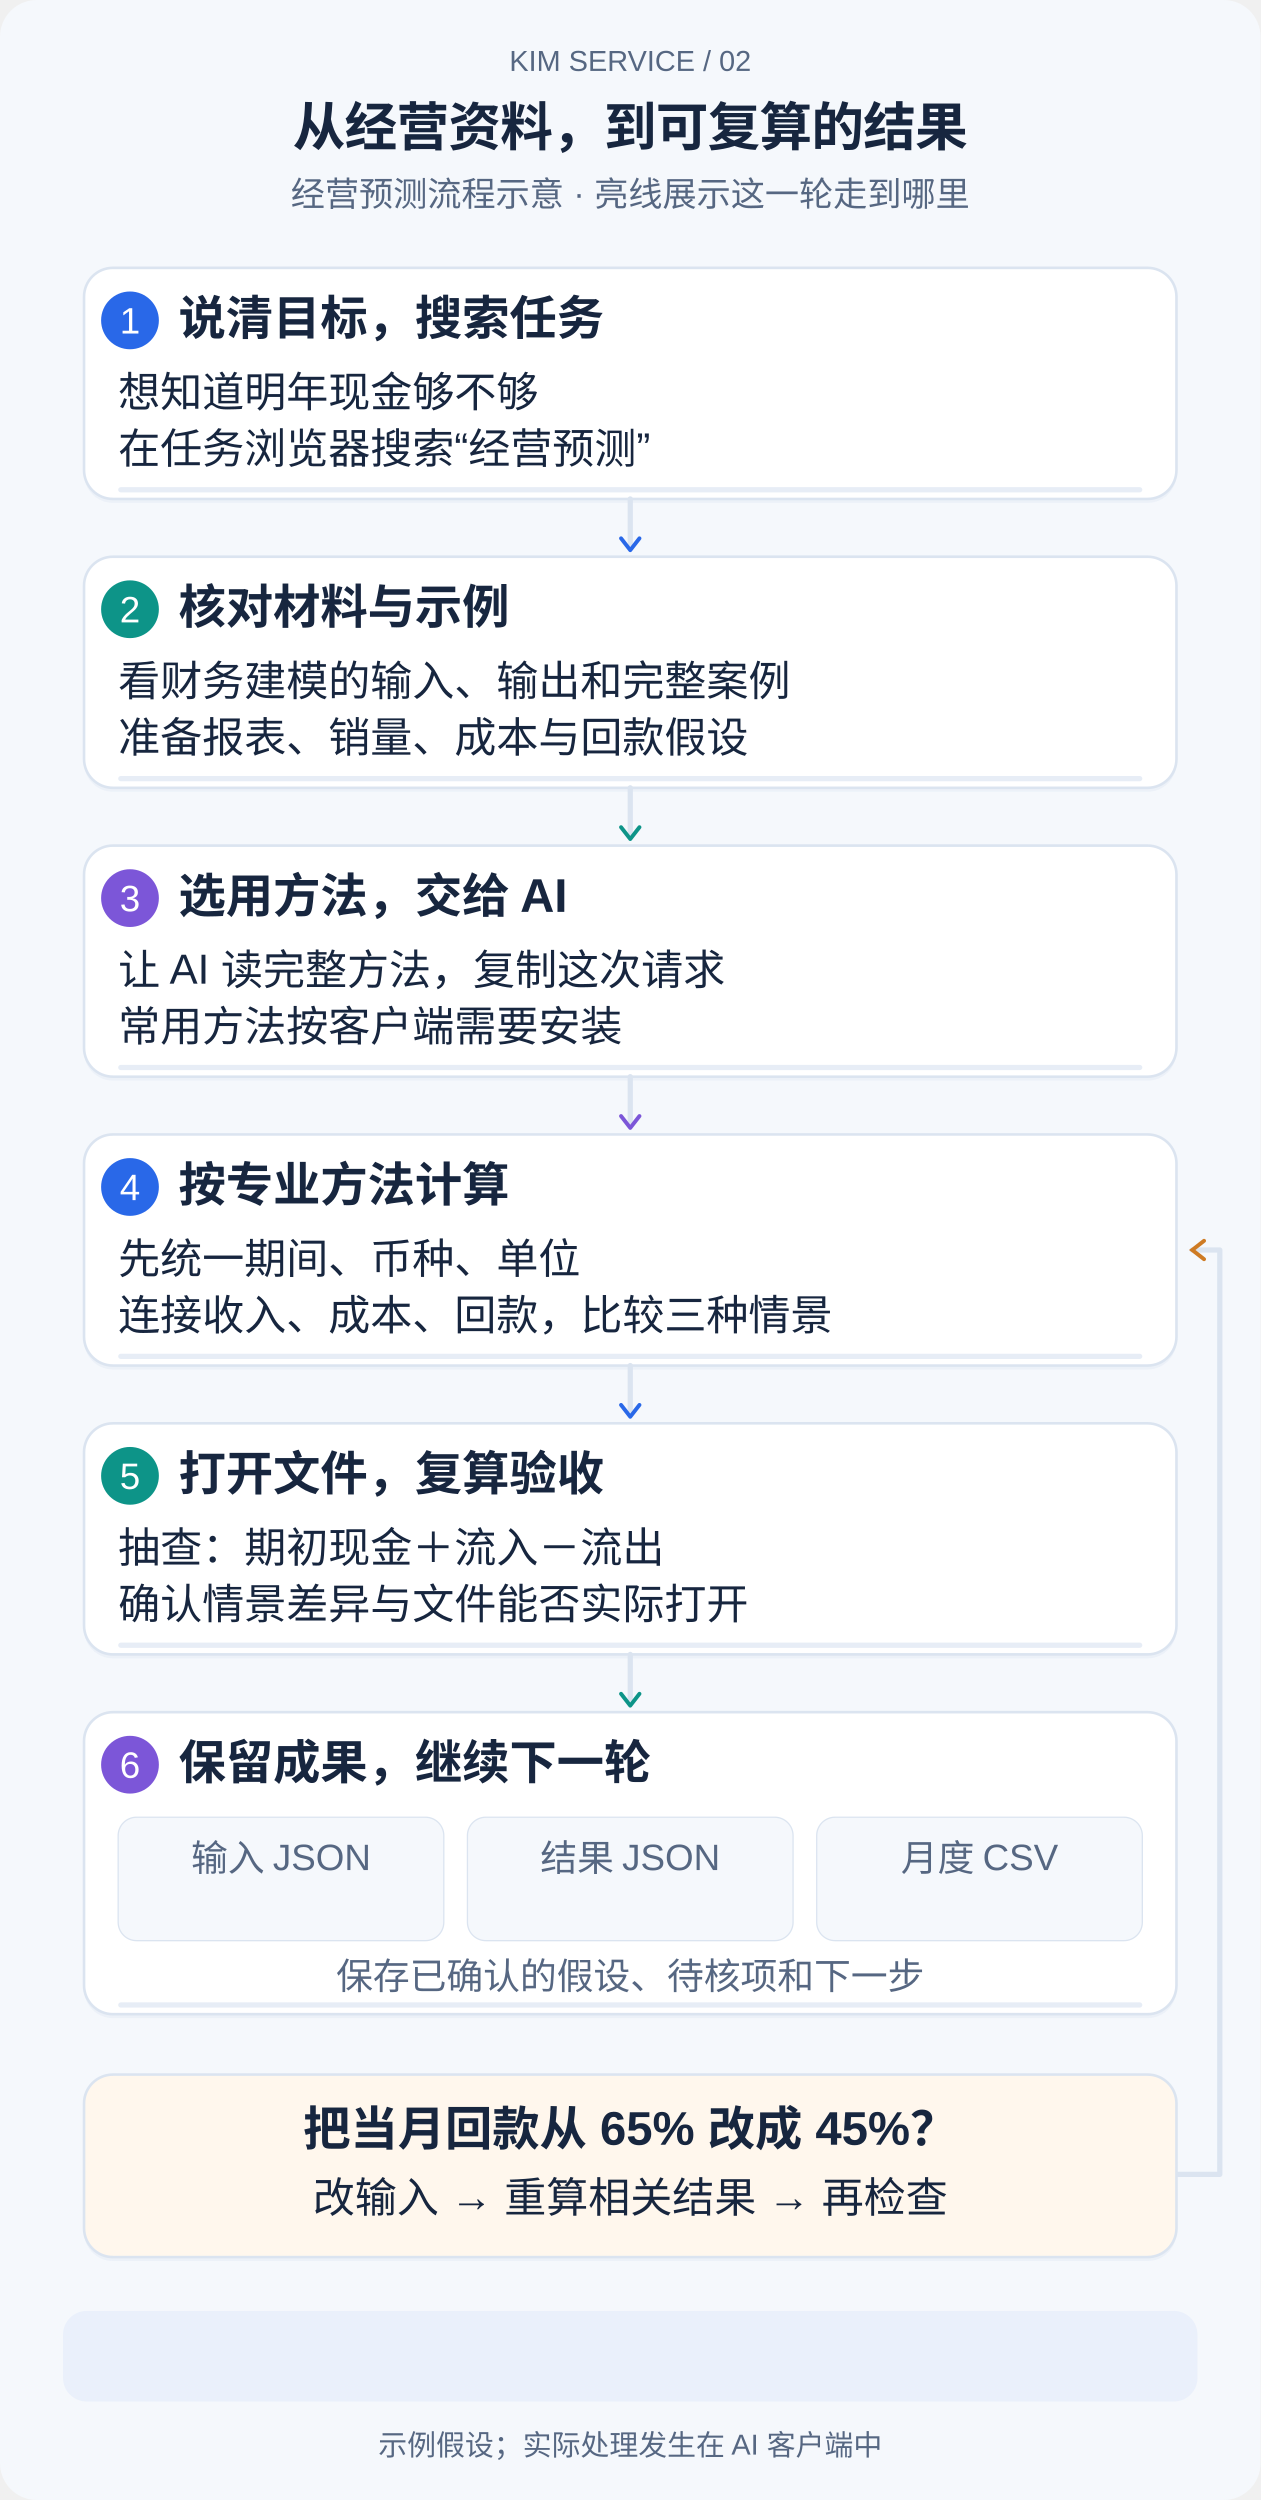
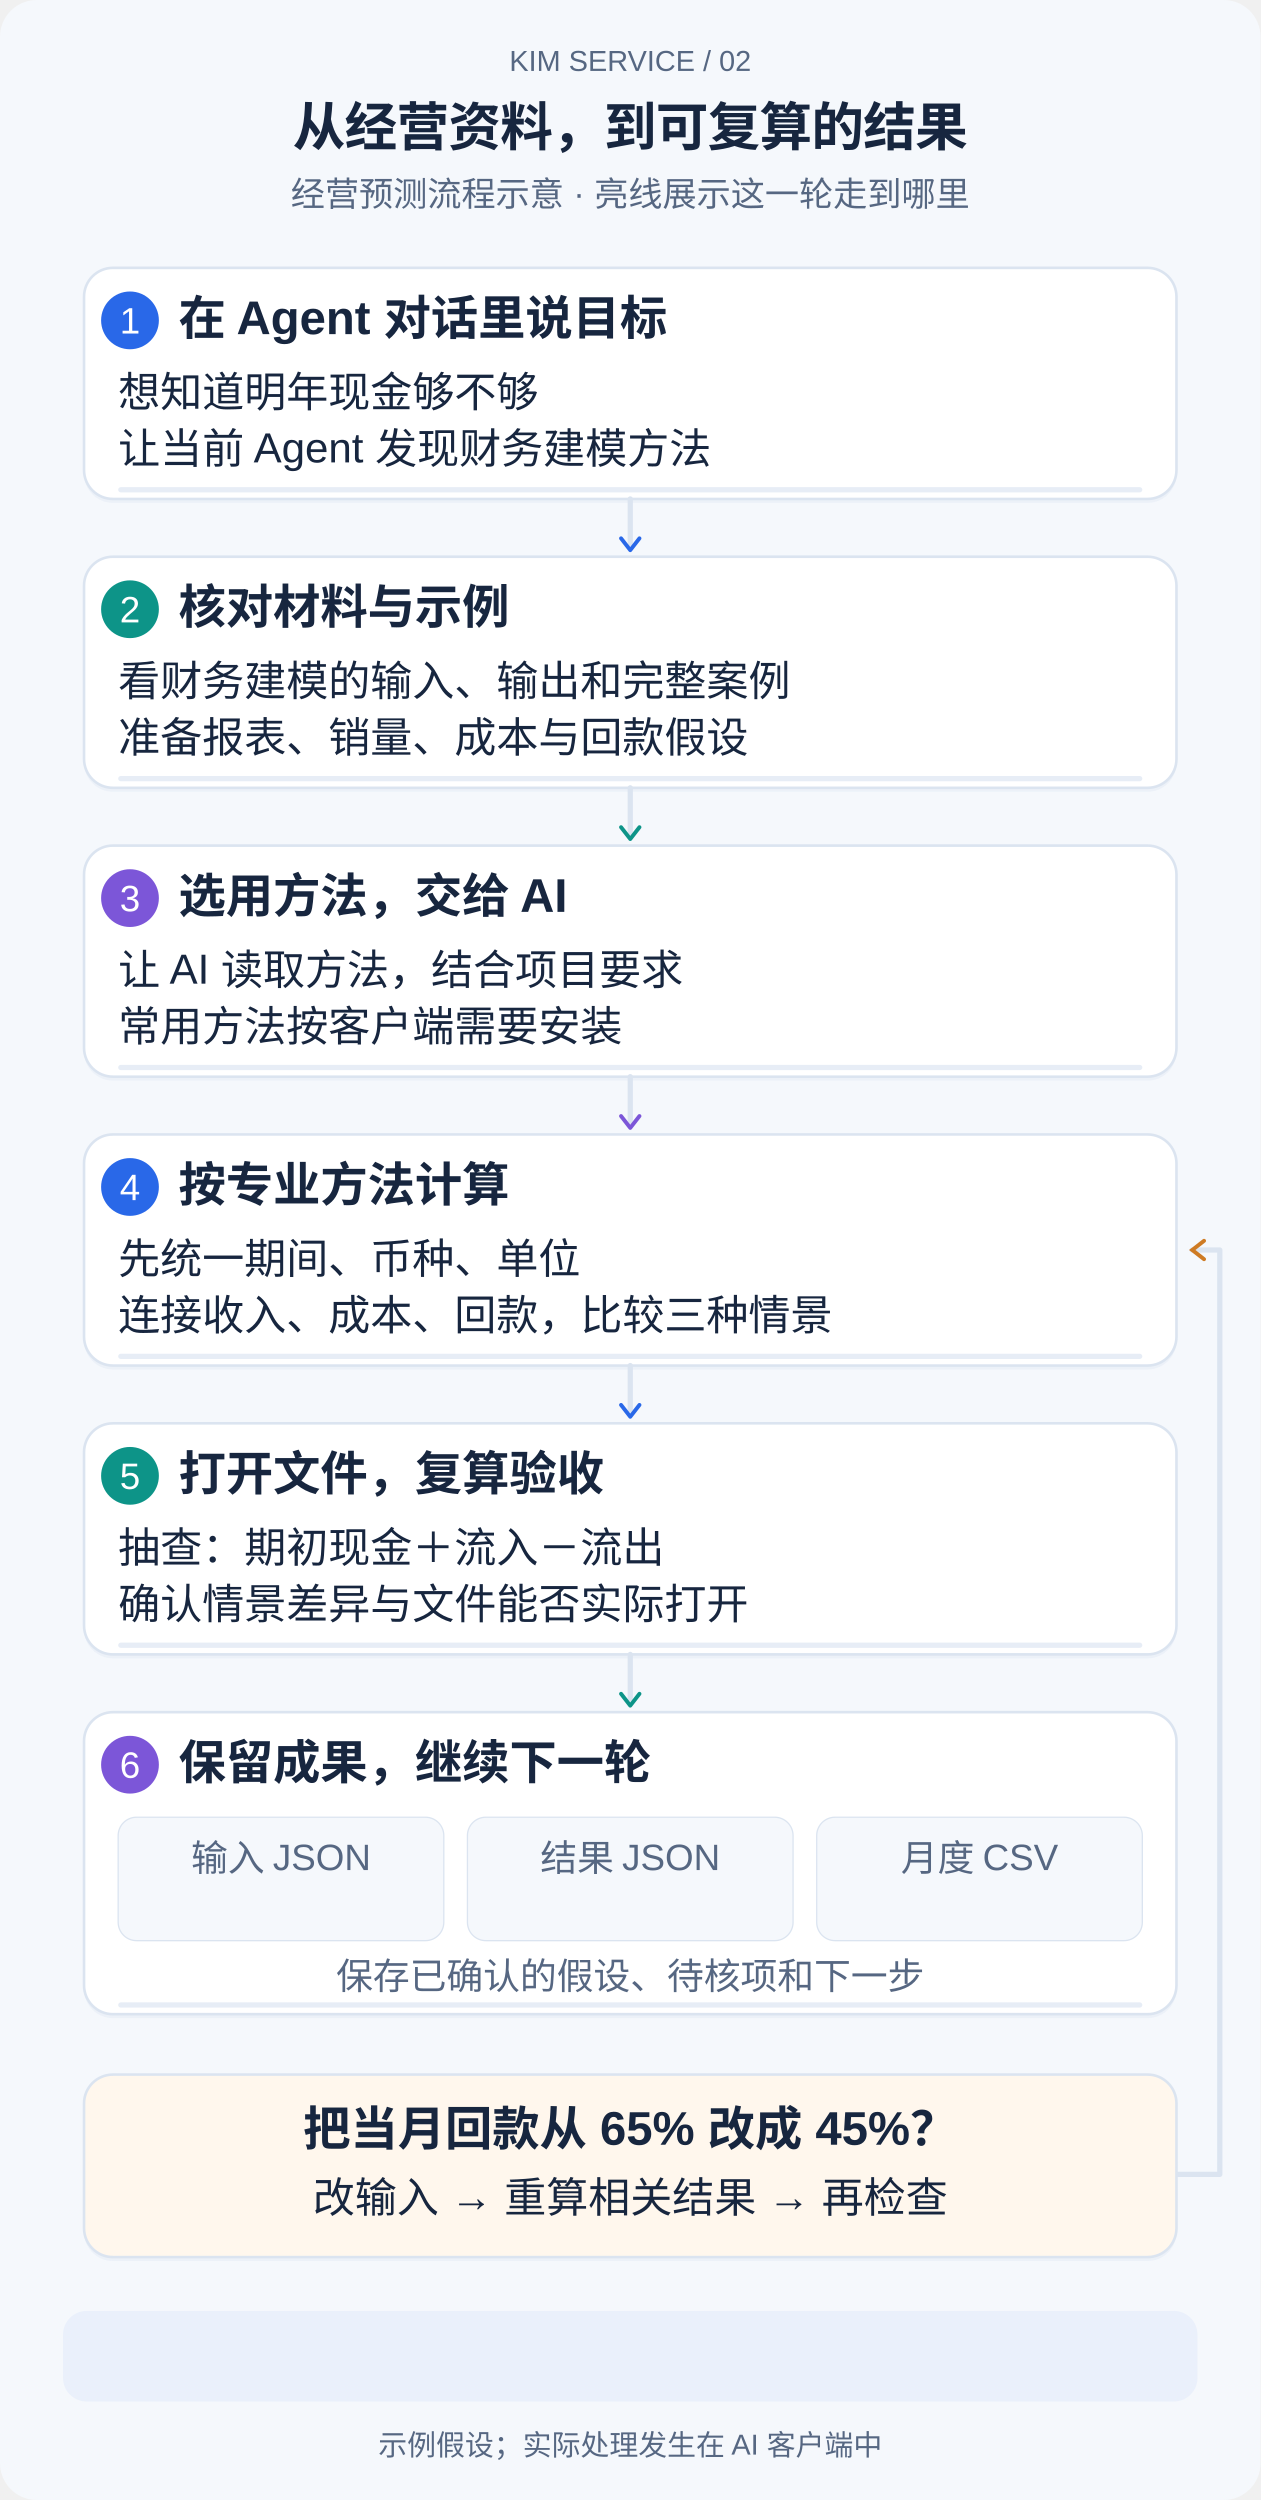
<svg xmlns="http://www.w3.org/2000/svg" width="960" height="1904" viewBox="0 0 960 1904" role="img" aria-labelledby="title desc" lang="zh-CN">
  <style>
    text{font-family:Arial,"Noto Sans CJK SC","Microsoft YaHei",sans-serif;fill:#17263f}
    .title{font-size:40px;font-weight:700;letter-spacing:-.5px}.sub{font-size:26px;fill:#566782}
    .label{font-size:36px;font-weight:700}.body{font-size:32px}.note{font-size:28px;fill:#566782}
    .tiny{font-size:22px;fill:#566782}.center{text-anchor:middle}
    .route{fill:none;stroke:#dbe4f0;stroke-width:4;stroke-linecap:round;stroke-linejoin:round}
    .focus{fill:none;stroke-width:4;opacity:0}.trail{fill:none;stroke-width:5;stroke-linecap:round;stroke-dasharray:16 11;opacity:0}
    .phase-copy,.moving-dot{opacity:0}.steady{opacity:0}.phase{animation-duration:30s;animation-iteration-count:infinite;animation-timing-function:linear;animation-fill-mode:both}
    .after{opacity:0;animation-duration:30s;animation-iteration-count:infinite}.before{animation-duration:30s;animation-iteration-count:infinite}.grow{transform-box:fill-box;transform-origin:left center;transform:scaleX(0);animation-duration:30s;animation-iteration-count:infinite}
    @keyframes done0{0%,4%{opacity:0}14.667%,97%{opacity:1}100%{opacity:0}}@keyframes pending0{0%,4%{opacity:1}14.667%,97%{opacity:0}100%{opacity:1}}@keyframes fill0{0%,2%{transform:scaleX(0)}14.667%,97%{transform:scaleX(1)}100%{transform:scaleX(0)}}.after.d0{animation-name:done0}.before.d0{animation-name:pending0}.grow.d0{animation-name:fill0}
@keyframes done1{0%,20.667%{opacity:0}31.333%,97%{opacity:1}100%{opacity:0}}@keyframes pending1{0%,20.667%{opacity:1}31.333%,97%{opacity:0}100%{opacity:1}}@keyframes fill1{0%,18.667%{transform:scaleX(0)}31.333%,97%{transform:scaleX(1)}100%{transform:scaleX(0)}}.after.d1{animation-name:done1}.before.d1{animation-name:pending1}.grow.d1{animation-name:fill1}
@keyframes done2{0%,37.333%{opacity:0}48%,97%{opacity:1}100%{opacity:0}}@keyframes pending2{0%,37.333%{opacity:1}48%,97%{opacity:0}100%{opacity:1}}@keyframes fill2{0%,35.333%{transform:scaleX(0)}48%,97%{transform:scaleX(1)}100%{transform:scaleX(0)}}.after.d2{animation-name:done2}.before.d2{animation-name:pending2}.grow.d2{animation-name:fill2}
@keyframes done3{0%,54%{opacity:0}64.667%,97%{opacity:1}100%{opacity:0}}@keyframes pending3{0%,54%{opacity:1}64.667%,97%{opacity:0}100%{opacity:1}}@keyframes fill3{0%,52%{transform:scaleX(0)}64.667%,97%{transform:scaleX(1)}100%{transform:scaleX(0)}}.after.d3{animation-name:done3}.before.d3{animation-name:pending3}.grow.d3{animation-name:fill3}
@keyframes done4{0%,70.667%{opacity:0}81.333%,97%{opacity:1}100%{opacity:0}}@keyframes pending4{0%,70.667%{opacity:1}81.333%,97%{opacity:0}100%{opacity:1}}@keyframes fill4{0%,68.667%{transform:scaleX(0)}81.333%,97%{transform:scaleX(1)}100%{transform:scaleX(0)}}.after.d4{animation-name:done4}.before.d4{animation-name:pending4}.grow.d4{animation-name:fill4}
@keyframes done5{0%,87.333%{opacity:0}94%,97%{opacity:1}100%{opacity:0}}@keyframes pending5{0%,87.333%{opacity:1}94%,97%{opacity:0}100%{opacity:1}}@keyframes fill5{0%,85.333%{transform:scaleX(0)}94%,97%{transform:scaleX(1)}100%{transform:scaleX(0)}}.after.d5{animation-name:done5}.before.d5{animation-name:pending5}.grow.d5{animation-name:fill5}
    @keyframes phase0{0%,0.000%{opacity:0}1.600%,15.067%{opacity:1}16.667%,100%{opacity:0}}.p0{animation-name:phase0}.trail.p0{animation-name:phase0,stream;animation-duration:30s,1.4s}
@keyframes phase1{0%,16.667%{opacity:0}18.267%,31.733%{opacity:1}33.333%,100%{opacity:0}}.p1{animation-name:phase1}.trail.p1{animation-name:phase1,stream;animation-duration:30s,1.4s}
@keyframes phase2{0%,33.333%{opacity:0}34.933%,48.400%{opacity:1}50.000%,100%{opacity:0}}.p2{animation-name:phase2}.trail.p2{animation-name:phase2,stream;animation-duration:30s,1.4s}
@keyframes phase3{0%,50.000%{opacity:0}51.600%,65.067%{opacity:1}66.667%,100%{opacity:0}}.p3{animation-name:phase3}.trail.p3{animation-name:phase3,stream;animation-duration:30s,1.4s}
@keyframes phase4{0%,66.667%{opacity:0}68.267%,81.733%{opacity:1}83.333%,100%{opacity:0}}.p4{animation-name:phase4}.trail.p4{animation-name:phase4,stream;animation-duration:30s,1.4s}
@keyframes phase5{0%,83.333%{opacity:0}84.933%,98.400%{opacity:1}100.000%,100%{opacity:0}}.p5{animation-name:phase5}.trail.p5{animation-name:phase5,stream;animation-duration:30s,1.4s}
    @keyframes stream{to{stroke-dashoffset:-54}}
    @keyframes field-wait{0%,69%{opacity:1}70%,98%{opacity:0}100%{opacity:1}}
    @keyframes field-ready{0%,71%{opacity:0}72%,97%{opacity:1}98%,100%{opacity:0}}
    .swap.before{animation-name:field-wait}.swap.after{animation-name:field-ready}
    @media(prefers-reduced-motion:reduce){.phase,.after,.before,.grow{animation:none}.focus{opacity:.28}.trail{display:none}.phase-copy{display:none}.steady,.after{opacity:1}.before,.moving-dot{display:none}.grow{transform:scaleX(1)}}
    @media print{.phase,.after,.before,.grow{animation:none}.focus{opacity:.28}.trail,.phase-copy,.before,.moving-dot{display:none}.steady,.after{opacity:1}.grow{transform:scaleX(1)}}
  </style>
  <rect width="960" height="1904" rx="28" fill="#f5f8fc" />
  <text x="480" y="54" class="tiny center">KIM SERVICE  /  02</text>
  <text x="480" y="111" class="title center">从经营资料，到可复算的结果</text>
  <text x="480" y="157" class="sub center">经营预测流程示意 · 亮线展示这一轮走到哪里</text>
  <rect x="64" y="207" width="832" height="176" rx="22" fill="#e8eef7" opacity=".7" />
  <rect x="64" y="204" width="832" height="176" rx="22" fill="#fff" stroke="#dbe4f0" stroke-width="2" />
  <rect class="focus phase p0" x="64" y="204" width="832" height="176" rx="22" stroke="#2968e8" />
  <circle cx="99" cy="244" r="22" fill="#2968e8" />
  <g class="before d0">
    <text x="99" y="254" class="note center" style="fill:#fff">1</text>
  </g>
  <g class="after d0">
    <circle cx="99" cy="244" r="22" fill="#0d9488" />
    <path d="M88 243 L96 251 L110 236" fill="none" stroke="#fff" stroke-width="4" stroke-linecap="round" stroke-linejoin="round" />
  </g>
-   <text x="136" y="255" class="label">说清目标，搜索任务</text>
+   <text x="136" y="255" class="label">在 Agent 对话里说目标</text>
  <text x="90" y="310" class="body">想知道明年现金够不够</text>
-   <text x="90" y="353" class="body">在任务浏览器搜索“经营预测”</text>
+   <text x="90" y="353" class="body">让当前 Agent 发现财务建模方法</text>
  <rect x="90" y="371" width="780" height="4" rx="2" fill="#e7edf6" />
  <rect class="grow d0" x="90" y="371" width="780" height="4" rx="2" fill="#2968e8" />
  <path class="route" d="M480 380 V414" />
  <path class="trail phase p1" d="M480 380 V414" stroke="#2968e8" />
  <circle class="moving-dot phase p1" r="6" fill="#2968e8">
    <animateMotion path="M480 380 V414" dur="2.7s" repeatCount="indefinite" />
  </circle>
  <path d="M473 410 L480 419 L487 410" fill="none" stroke="#2968e8" stroke-width="3" stroke-linecap="round" stroke-linejoin="round" />
  <rect x="64" y="427" width="832" height="176" rx="22" fill="#e8eef7" opacity=".7" />
  <rect x="64" y="424" width="832" height="176" rx="22" fill="#fff" stroke="#dbe4f0" stroke-width="2" />
  <rect class="focus phase p1" x="64" y="424" width="832" height="176" rx="22" stroke="#0d9488" />
  <circle cx="99" cy="464" r="22" fill="#0d9488" />
  <g class="before d1">
    <text x="99" y="474" class="note center" style="fill:#fff">2</text>
  </g>
  <g class="after d1">
    <circle cx="99" cy="464" r="22" fill="#0d9488" />
    <path d="M88 463 L96 471 L110 456" fill="none" stroke="#fff" stroke-width="4" stroke-linecap="round" stroke-linejoin="round" />
  </g>
  <text x="136" y="475" class="label">核对材料与示例</text>
  <text x="90" y="530" class="body">看财务建模的输入、输出和完整案例</text>
  <text x="90" y="573" class="body">准备报表、销量、成本与回款假设</text>
  <rect x="90" y="591" width="780" height="4" rx="2" fill="#e7edf6" />
  <rect class="grow d1" x="90" y="591" width="780" height="4" rx="2" fill="#0d9488" />
  <path class="route" d="M480 600 V634" />
  <path class="trail phase p2" d="M480 600 V634" stroke="#0d9488" />
  <circle class="moving-dot phase p2" r="6" fill="#0d9488">
    <animateMotion path="M480 600 V634" dur="2.7s" repeatCount="indefinite" />
  </circle>
  <path d="M473 630 L480 639 L487 630" fill="none" stroke="#0d9488" stroke-width="3" stroke-linecap="round" stroke-linejoin="round" />
  <rect x="64" y="647" width="832" height="176" rx="22" fill="#e8eef7" opacity=".7" />
  <rect x="64" y="644" width="832" height="176" rx="22" fill="#fff" stroke="#dbe4f0" stroke-width="2" />
  <rect class="focus phase p2" x="64" y="644" width="832" height="176" rx="22" stroke="#7c56d8" />
  <circle cx="99" cy="684" r="22" fill="#7c56d8" />
  <g class="before d2">
    <text x="99" y="694" class="note center" style="fill:#fff">3</text>
  </g>
  <g class="after d2">
    <circle cx="99" cy="684" r="22" fill="#0d9488" />
    <path d="M88 683 L96 691 L110 676" fill="none" stroke="#fff" stroke-width="4" stroke-linecap="round" stroke-linejoin="round" />
  </g>
  <text x="136" y="695" class="label">选用方法，交给 AI</text>
-   <text x="90" y="750" class="body">让 AI 读完整方法，复制这次请求</text>
+   <text x="90" y="750" class="body">让 AI 读取方法，结合项目要求</text>
  <text x="90" y="793" class="body">常用方法按客户端需要安装</text>
  <rect x="90" y="811" width="780" height="4" rx="2" fill="#e7edf6" />
  <rect class="grow d2" x="90" y="811" width="780" height="4" rx="2" fill="#7c56d8" />
  <path class="route" d="M480 820 V854" />
  <path class="trail phase p3" d="M480 820 V854" stroke="#7c56d8" />
  <circle class="moving-dot phase p3" r="6" fill="#7c56d8">
    <animateMotion path="M480 820 V854" dur="2.7s" repeatCount="indefinite" />
  </circle>
  <path d="M473 850 L480 859 L487 850" fill="none" stroke="#7c56d8" stroke-width="3" stroke-linecap="round" stroke-linejoin="round" />
  <rect x="64" y="867" width="832" height="176" rx="22" fill="#e8eef7" opacity=".7" />
  <rect x="64" y="864" width="832" height="176" rx="22" fill="#fff" stroke="#dbe4f0" stroke-width="2" />
  <rect class="focus phase p3" x="64" y="864" width="832" height="176" rx="22" stroke="#2968e8" />
  <circle cx="99" cy="904" r="22" fill="#2968e8" />
  <g class="before d3">
    <text x="99" y="914" class="note center" style="fill:#fff">4</text>
  </g>
  <g class="after d3">
    <circle cx="99" cy="904" r="22" fill="#0d9488" />
    <path d="M88 903 L96 911 L110 896" fill="none" stroke="#fff" stroke-width="4" stroke-linecap="round" stroke-linejoin="round" />
  </g>
  <text x="136" y="915" class="label">按专业方法计算</text>
  <text x="90" y="970" class="body">先统一期间、币种、单位</text>
  <text x="90" y="1013" class="body">连接收入、成本、回款，比较三种情景</text>
  <rect x="90" y="1031" width="780" height="4" rx="2" fill="#e7edf6" />
  <rect class="grow d3" x="90" y="1031" width="780" height="4" rx="2" fill="#2968e8" />
  <path class="route" d="M480 1040 V1074" />
  <path class="trail phase p4" d="M480 1040 V1074" stroke="#2968e8" />
  <circle class="moving-dot phase p4" r="6" fill="#2968e8">
    <animateMotion path="M480 1040 V1074" dur="2.7s" repeatCount="indefinite" />
  </circle>
  <path d="M473 1070 L480 1079 L487 1070" fill="none" stroke="#2968e8" stroke-width="3" stroke-linecap="round" stroke-linejoin="round" />
  <rect x="64" y="1087" width="832" height="176" rx="22" fill="#e8eef7" opacity=".7" />
  <rect x="64" y="1084" width="832" height="176" rx="22" fill="#fff" stroke="#dbe4f0" stroke-width="2" />
  <rect class="focus phase p4" x="64" y="1084" width="832" height="176" rx="22" stroke="#0d9488" />
  <circle cx="99" cy="1124" r="22" fill="#0d9488" />
  <g class="before d4">
    <text x="99" y="1134" class="note center" style="fill:#fff">5</text>
  </g>
  <g class="after d4">
    <circle cx="99" cy="1124" r="22" fill="#0d9488" />
    <path d="M88 1123 L96 1131 L110 1116" fill="none" stroke="#fff" stroke-width="4" stroke-linecap="round" stroke-linejoin="round" />
  </g>
  <text x="136" y="1135" class="label">打开文件，复算验收</text>
  <text x="90" y="1190" class="body">抽查：期初现金＋流入－流出</text>
  <text x="90" y="1233" class="body">确认情景差异与文件能否实际打开</text>
  <rect x="90" y="1251" width="780" height="4" rx="2" fill="#e7edf6" />
  <rect class="grow d4" x="90" y="1251" width="780" height="4" rx="2" fill="#0d9488" />
  <path class="route" d="M480 1260 V1294" />
  <path class="trail phase p5" d="M480 1260 V1294" stroke="#0d9488" />
  <circle class="moving-dot phase p5" r="6" fill="#0d9488">
    <animateMotion path="M480 1260 V1294" dur="2.7s" repeatCount="indefinite" />
  </circle>
  <path d="M473 1290 L480 1299 L487 1290" fill="none" stroke="#0d9488" stroke-width="3" stroke-linecap="round" stroke-linejoin="round" />
  <rect x="64" y="1307" width="832" height="230" rx="22" fill="#e8eef7" opacity=".7" />
  <rect x="64" y="1304" width="832" height="230" rx="22" fill="#fff" stroke="#dbe4f0" stroke-width="2" />
  <rect class="focus phase p5" x="64" y="1304" width="832" height="230" rx="22" stroke="#7c56d8" />
  <circle cx="99" cy="1344" r="22" fill="#7c56d8" />
  <g class="before d5">
    <text x="99" y="1354" class="note center" style="fill:#fff">6</text>
  </g>
  <g class="after d5">
    <circle cx="99" cy="1344" r="22" fill="#0d9488" />
    <path d="M88 1343 L96 1351 L110 1336" fill="none" stroke="#fff" stroke-width="4" stroke-linecap="round" stroke-linejoin="round" />
  </g>
  <text x="136" y="1355" class="label">保留成果，继续下一轮</text>
  <rect x="90" y="1384" width="248" height="94" rx="14" fill="#f5f8fc" stroke="#dbe4f0" />
  <text x="214" y="1425" class="note center">输入 JSON</text>
  <g class="after d5">
    <path d="M114 1446 H312 M114 1460 H268" stroke="#7c56d8" stroke-width="5" stroke-linecap="round" />
  </g>
  <rect x="356" y="1384" width="248" height="94" rx="14" fill="#f5f8fc" stroke="#dbe4f0" />
  <text x="480" y="1425" class="note center">结果 JSON</text>
  <g class="after d5">
    <path d="M380 1446 H578 M380 1460 H534" stroke="#7c56d8" stroke-width="5" stroke-linecap="round" />
  </g>
  <rect x="622" y="1384" width="248" height="94" rx="14" fill="#f5f8fc" stroke="#dbe4f0" />
  <text x="746" y="1425" class="note center">月度 CSV</text>
  <g class="after d5">
    <path d="M646 1446 H844 M646 1460 H800" stroke="#7c56d8" stroke-width="5" stroke-linecap="round" />
  </g>
  <text x="480" y="1515" class="note center">保存已确认的假设、待核项和下一步</text>
  <rect x="90" y="1525" width="780" height="4" rx="2" fill="#e7edf6" />
  <rect class="grow d5" x="90" y="1525" width="780" height="4" rx="2" fill="#7c56d8" />
  <path class="route" d="M896 1656 H929 V952 H908" />
  <path class="trail phase p5" d="M896 1656 H929 V952 H908" stroke="#ce7b24" />
  <circle class="moving-dot phase p5" r="6" fill="#ce7b24">
    <animateMotion path="M896 1656 H929 V952 H908" dur="2.7s" repeatCount="indefinite" />
  </circle>
  <path d="M917 945 L908 952 L917 959" fill="none" stroke="#ce7b24" stroke-width="3" stroke-linecap="round" />
  <rect x="64" y="1583" width="832" height="139" rx="22" fill="#e8eef7" opacity=".7" />
  <rect x="64" y="1580" width="832" height="139" rx="22" fill="#fff7ed" stroke="#dbe4f0" stroke-width="2" />
  <rect class="focus phase p5" x="64" y="1580" width="832" height="139" rx="22" stroke="#ce7b24" />
  <text x="480" y="1634" class="label center">把当月回款从 65% 改成 45%？</text>
  <text x="480" y="1685" class="body center">改输入 → 重算相关结果 → 再检查</text>
  <rect x="48" y="1760" width="864" height="69" rx="18" fill="#eaf0fb" />
  <text x="480" y="1804" class="note center steady">备齐材料 → 计算 → 打开成果 → 复查并接续</text>
-   <text x="480" y="1804" class="note center phase-copy phase p0">1 / 用要得到的结果搜索任务</text>
+   <text x="480" y="1804" class="note center phase-copy phase p0">1 / 在当前 Agent 中提出需求</text>
  <text x="480" y="1804" class="note center phase-copy phase p1">2 / 看懂示例，补齐本次需要的材料</text>
  <text x="480" y="1804" class="note center phase-copy phase p2">3 / 选用方法，让当前 AI 客户端执行</text>
  <text x="480" y="1804" class="note center phase-copy phase p3">4 / 先核口径，再计算三种情景</text>
  <text x="480" y="1804" class="note center phase-copy phase p4">5 / 实际打开和复算，查清异常原因</text>
  <text x="480" y="1804" class="note center phase-copy phase p5">6 / 留下可继续的结果，修改时有依据</text>
  <text x="480" y="1870" class="tiny center">示例假设；实际处理发生在 AI 客户端中</text>
</svg>
